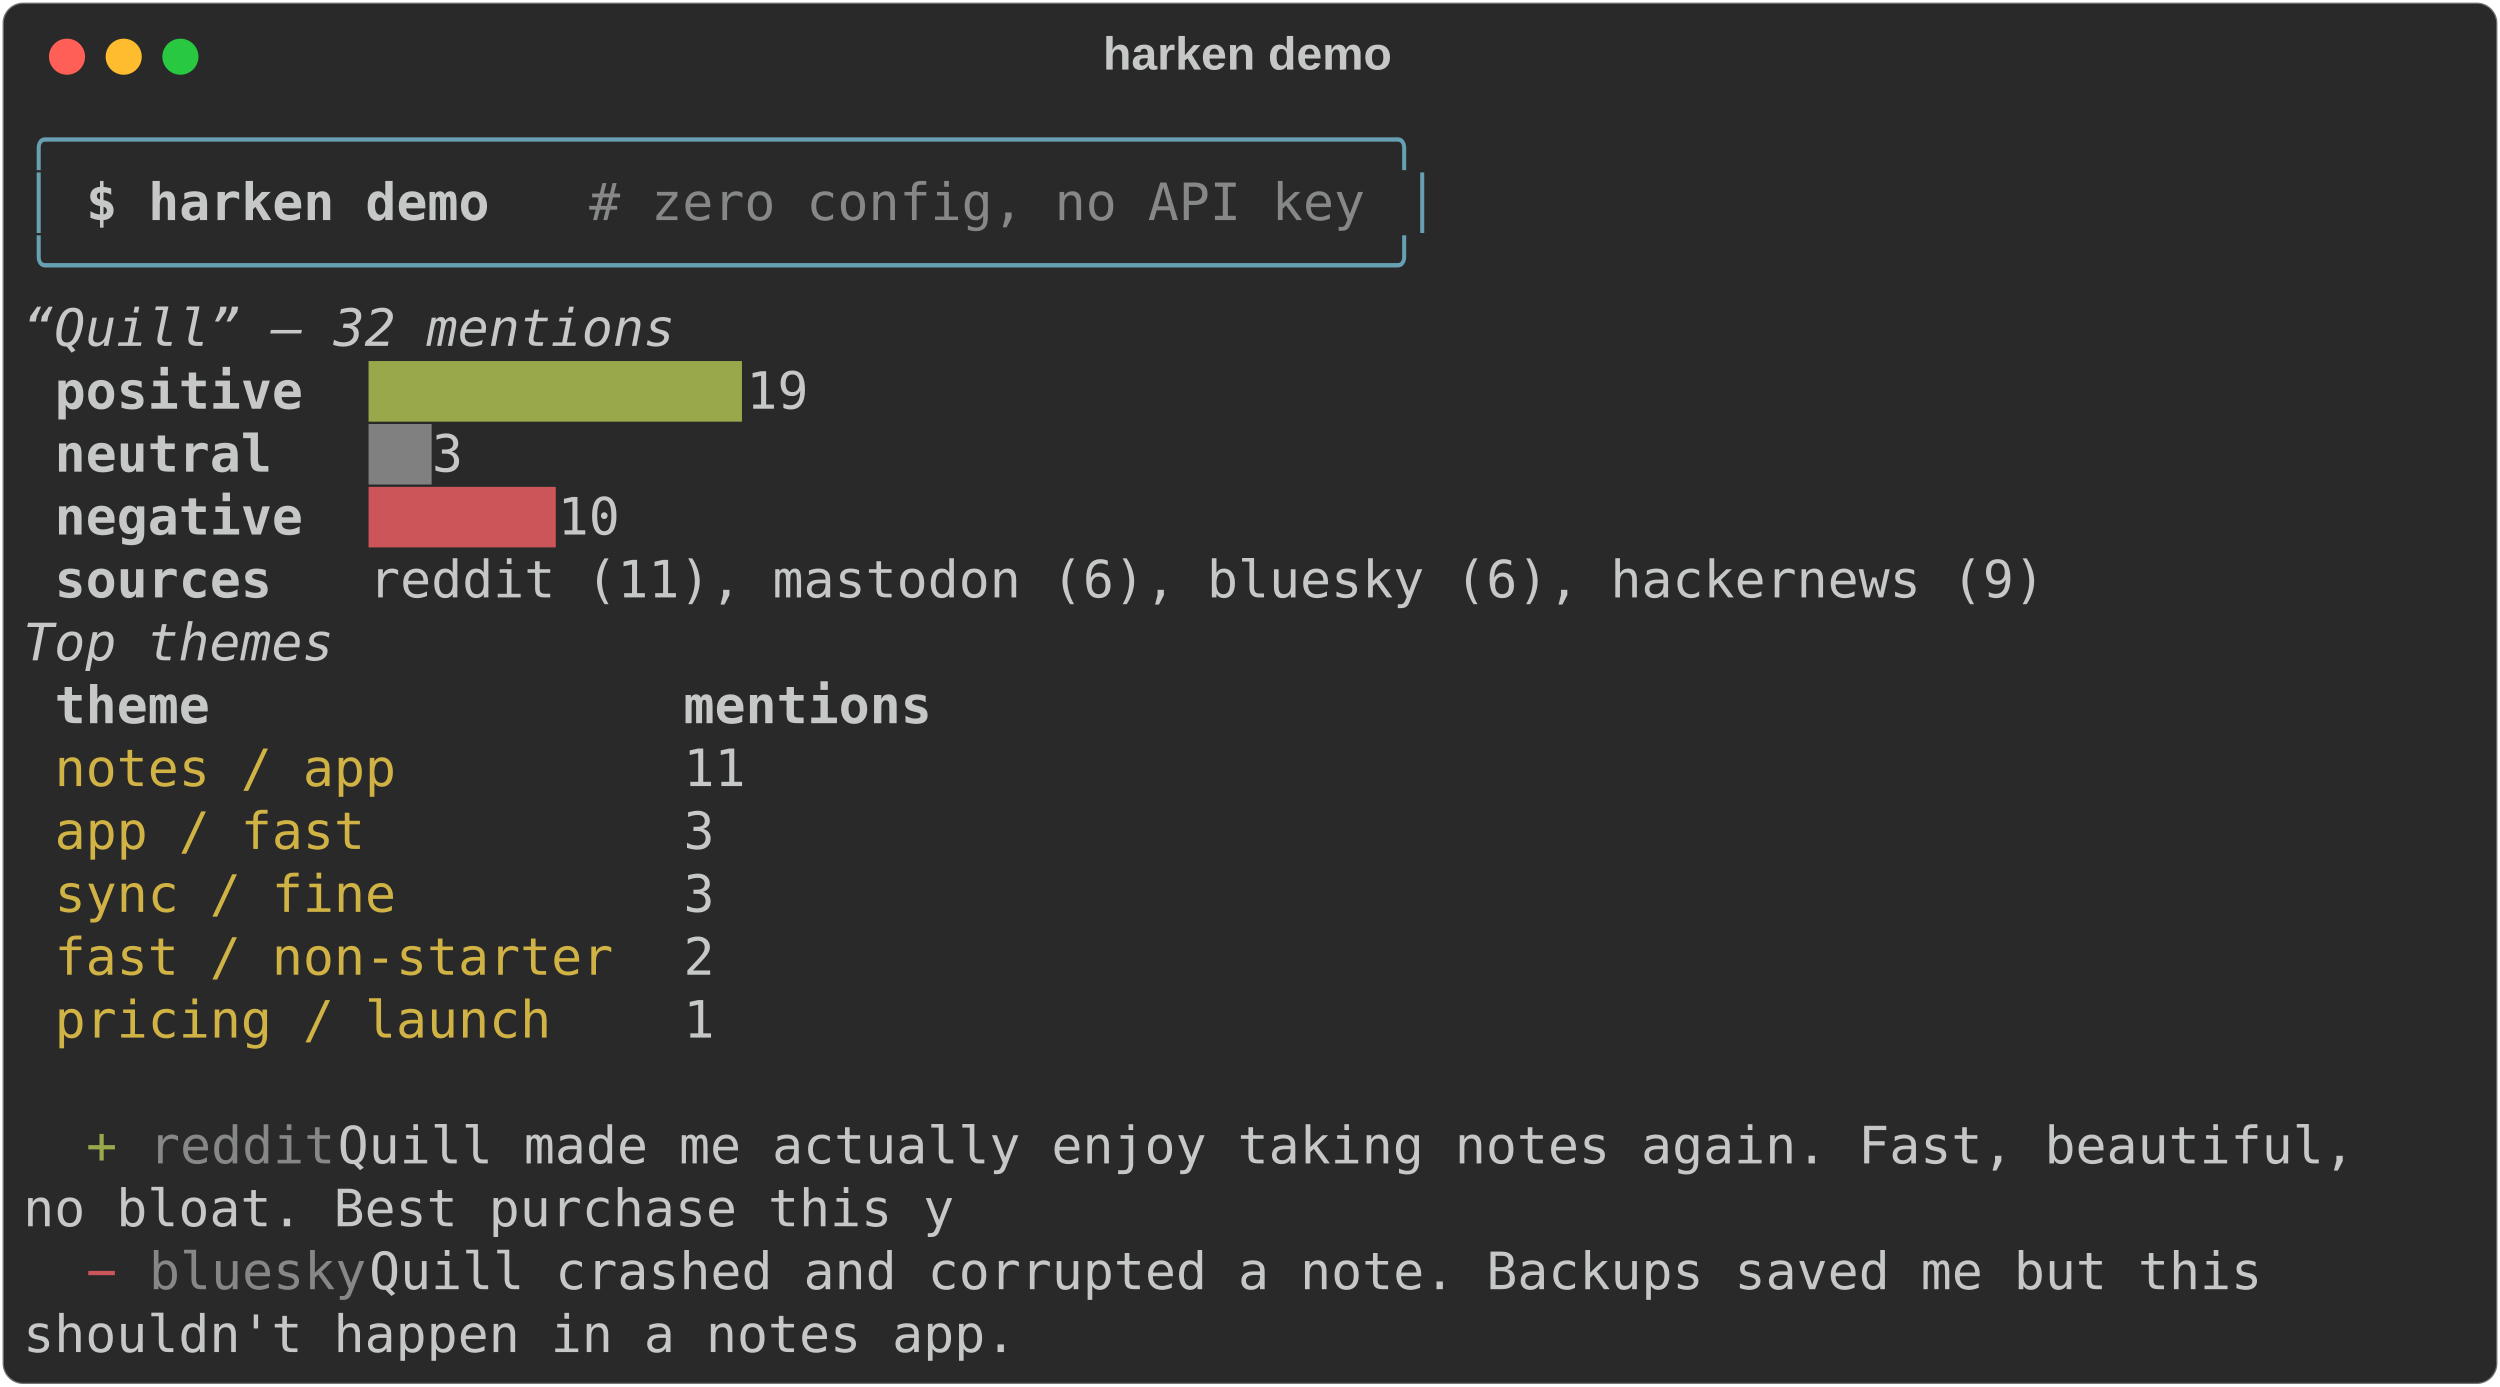
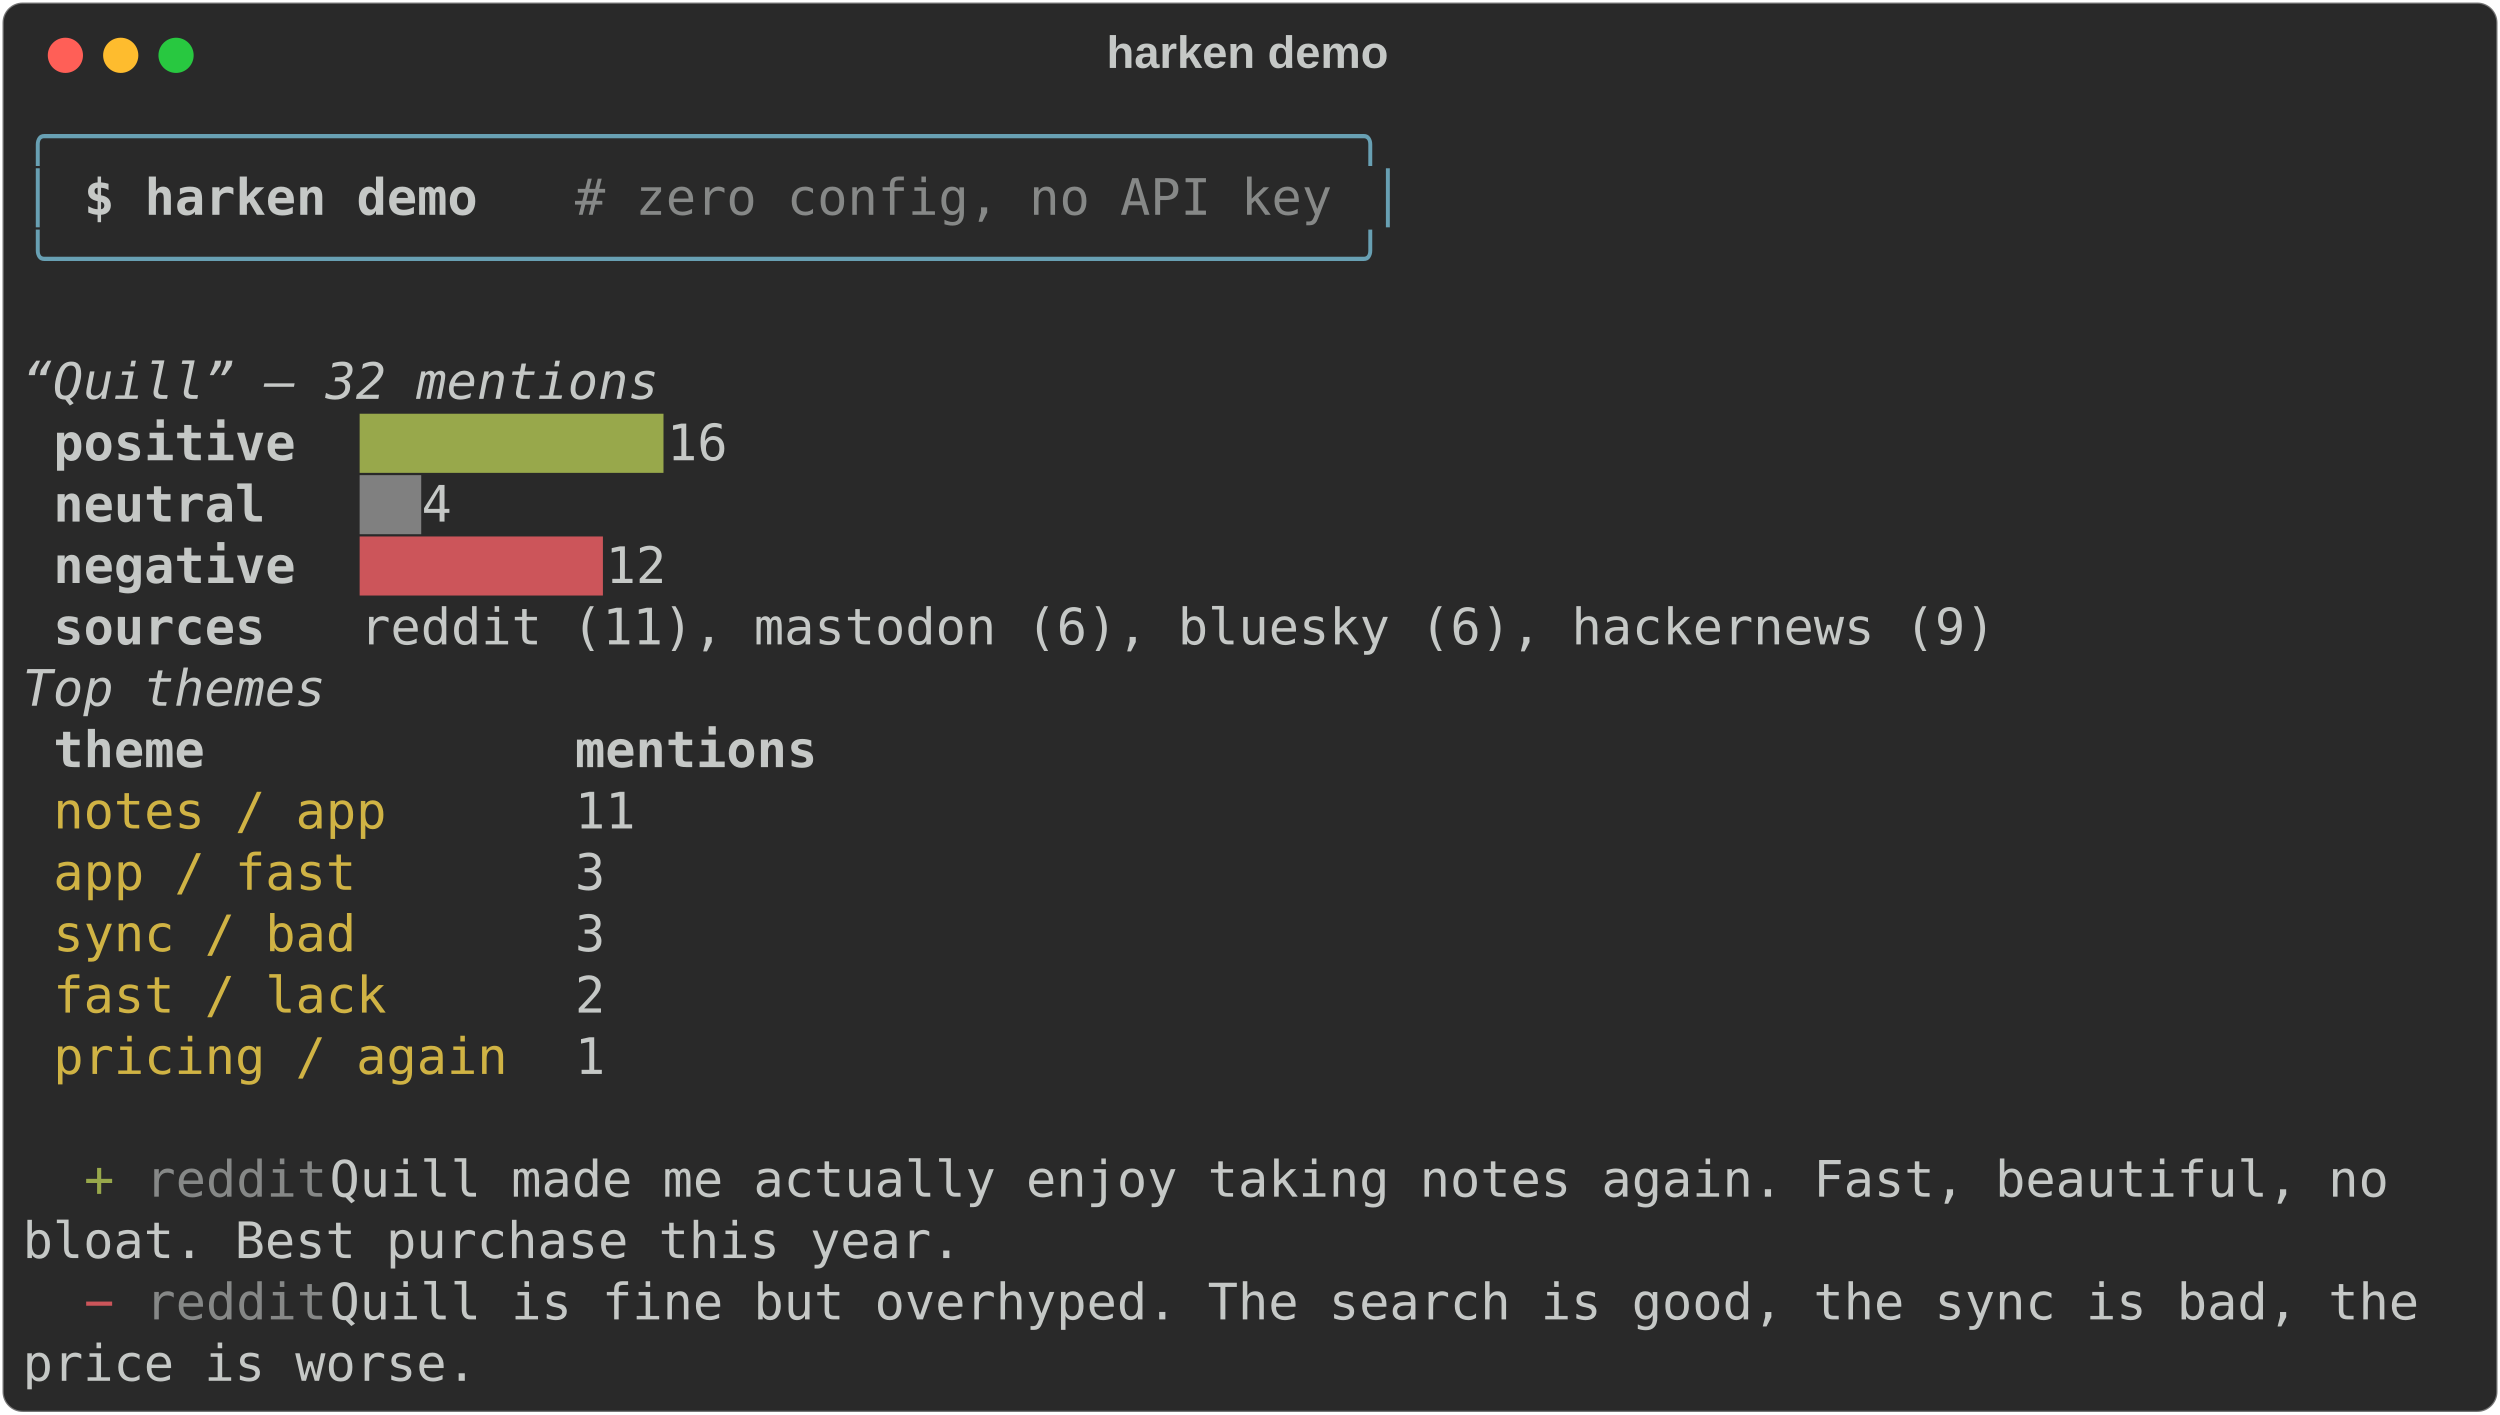
- <svg xmlns="http://www.w3.org/2000/svg" class="rich-terminal" viewBox="0 0 970 538.0">
+ <svg xmlns="http://www.w3.org/2000/svg" class="rich-terminal" viewBox="0 0 994 562.4">
  <style>

    @font-face {
        font-family: "Fira Code";
        src: local("FiraCode-Regular"),
                url("https://cdnjs.cloudflare.com/ajax/libs/firacode/6.2.0/woff2/FiraCode-Regular.woff2") format("woff2"),
                url("https://cdnjs.cloudflare.com/ajax/libs/firacode/6.2.0/woff/FiraCode-Regular.woff") format("woff");
        font-style: normal;
        font-weight: 400;
    }
    @font-face {
        font-family: "Fira Code";
        src: local("FiraCode-Bold"),
                url("https://cdnjs.cloudflare.com/ajax/libs/firacode/6.2.0/woff2/FiraCode-Bold.woff2") format("woff2"),
                url("https://cdnjs.cloudflare.com/ajax/libs/firacode/6.2.0/woff/FiraCode-Bold.woff") format("woff");
        font-style: bold;
        font-weight: 700;
    }

-     .terminal-3738627802-matrix {
+     .terminal-3838438044-matrix {
        font-family: Fira Code, monospace;
        font-size: 20px;
        line-height: 24.4px;
        font-variant-east-asian: full-width;
    }

-     .terminal-3738627802-title {
+     .terminal-3838438044-title {
        font-size: 18px;
        font-weight: bold;
        font-family: arial;
    }

-     .terminal-3738627802-r1 { fill: #68a0b3 }
- .terminal-3738627802-r2 { fill: #c5c8c6 }
- .terminal-3738627802-r3 { fill: #c5c8c6;font-weight: bold }
- .terminal-3738627802-r4 { fill: #868887 }
- .terminal-3738627802-r5 { fill: #c5c8c6;font-style: italic; }
- .terminal-3738627802-r6 { fill: #98a84b }
- .terminal-3738627802-r7 { fill: #808080 }
- .terminal-3738627802-r8 { fill: #cc555a }
- .terminal-3738627802-r9 { fill: #d0b344 }
+     .terminal-3838438044-r1 { fill: #68a0b3 }
+ .terminal-3838438044-r2 { fill: #c5c8c6 }
+ .terminal-3838438044-r3 { fill: #c5c8c6;font-weight: bold }
+ .terminal-3838438044-r4 { fill: #868887 }
+ .terminal-3838438044-r5 { fill: #c5c8c6;font-style: italic; }
+ .terminal-3838438044-r6 { fill: #98a84b }
+ .terminal-3838438044-r7 { fill: #808080 }
+ .terminal-3838438044-r8 { fill: #cc555a }
+ .terminal-3838438044-r9 { fill: #d0b344 }
    </style>
  <defs>
-     <clipPath id="terminal-3738627802-clip-terminal">
-       <rect x="0" y="0" width="950.6" height="487.0" />
-     </clipPath>
-     <clipPath id="terminal-3738627802-line-0">
-       <rect x="0" y="1.5" width="951.6" height="24.65" />
-     </clipPath>
-     <clipPath id="terminal-3738627802-line-1">
-       <rect x="0" y="25.9" width="951.6" height="24.65" />
-     </clipPath>
-     <clipPath id="terminal-3738627802-line-2">
-       <rect x="0" y="50.3" width="951.6" height="24.65" />
-     </clipPath>
-     <clipPath id="terminal-3738627802-line-3">
-       <rect x="0" y="74.7" width="951.6" height="24.65" />
-     </clipPath>
-     <clipPath id="terminal-3738627802-line-4">
-       <rect x="0" y="99.1" width="951.6" height="24.65" />
-     </clipPath>
-     <clipPath id="terminal-3738627802-line-5">
-       <rect x="0" y="123.5" width="951.6" height="24.65" />
-     </clipPath>
-     <clipPath id="terminal-3738627802-line-6">
-       <rect x="0" y="147.9" width="951.6" height="24.65" />
-     </clipPath>
-     <clipPath id="terminal-3738627802-line-7">
-       <rect x="0" y="172.3" width="951.6" height="24.65" />
-     </clipPath>
-     <clipPath id="terminal-3738627802-line-8">
-       <rect x="0" y="196.7" width="951.6" height="24.65" />
-     </clipPath>
-     <clipPath id="terminal-3738627802-line-9">
-       <rect x="0" y="221.1" width="951.6" height="24.65" />
-     </clipPath>
-     <clipPath id="terminal-3738627802-line-10">
-       <rect x="0" y="245.5" width="951.6" height="24.65" />
-     </clipPath>
-     <clipPath id="terminal-3738627802-line-11">
-       <rect x="0" y="269.9" width="951.6" height="24.65" />
-     </clipPath>
-     <clipPath id="terminal-3738627802-line-12">
-       <rect x="0" y="294.3" width="951.6" height="24.65" />
-     </clipPath>
-     <clipPath id="terminal-3738627802-line-13">
-       <rect x="0" y="318.7" width="951.6" height="24.65" />
-     </clipPath>
-     <clipPath id="terminal-3738627802-line-14">
-       <rect x="0" y="343.1" width="951.6" height="24.65" />
-     </clipPath>
-     <clipPath id="terminal-3738627802-line-15">
-       <rect x="0" y="367.5" width="951.6" height="24.65" />
-     </clipPath>
-     <clipPath id="terminal-3738627802-line-16">
-       <rect x="0" y="391.9" width="951.6" height="24.65" />
-     </clipPath>
-     <clipPath id="terminal-3738627802-line-17">
-       <rect x="0" y="416.3" width="951.6" height="24.65" />
-     </clipPath>
-     <clipPath id="terminal-3738627802-line-18">
-       <rect x="0" y="440.7" width="951.6" height="24.65" />
+     <clipPath id="terminal-3838438044-clip-terminal">
+       <rect x="0" y="0" width="975.0" height="511.4" />
+     </clipPath>
+     <clipPath id="terminal-3838438044-line-0">
+       <rect x="0" y="1.5" width="976" height="24.65" />
+     </clipPath>
+     <clipPath id="terminal-3838438044-line-1">
+       <rect x="0" y="25.9" width="976" height="24.65" />
+     </clipPath>
+     <clipPath id="terminal-3838438044-line-2">
+       <rect x="0" y="50.3" width="976" height="24.65" />
+     </clipPath>
+     <clipPath id="terminal-3838438044-line-3">
+       <rect x="0" y="74.7" width="976" height="24.65" />
+     </clipPath>
+     <clipPath id="terminal-3838438044-line-4">
+       <rect x="0" y="99.1" width="976" height="24.65" />
+     </clipPath>
+     <clipPath id="terminal-3838438044-line-5">
+       <rect x="0" y="123.5" width="976" height="24.65" />
+     </clipPath>
+     <clipPath id="terminal-3838438044-line-6">
+       <rect x="0" y="147.9" width="976" height="24.65" />
+     </clipPath>
+     <clipPath id="terminal-3838438044-line-7">
+       <rect x="0" y="172.3" width="976" height="24.65" />
+     </clipPath>
+     <clipPath id="terminal-3838438044-line-8">
+       <rect x="0" y="196.7" width="976" height="24.65" />
+     </clipPath>
+     <clipPath id="terminal-3838438044-line-9">
+       <rect x="0" y="221.1" width="976" height="24.65" />
+     </clipPath>
+     <clipPath id="terminal-3838438044-line-10">
+       <rect x="0" y="245.5" width="976" height="24.65" />
+     </clipPath>
+     <clipPath id="terminal-3838438044-line-11">
+       <rect x="0" y="269.9" width="976" height="24.65" />
+     </clipPath>
+     <clipPath id="terminal-3838438044-line-12">
+       <rect x="0" y="294.3" width="976" height="24.65" />
+     </clipPath>
+     <clipPath id="terminal-3838438044-line-13">
+       <rect x="0" y="318.7" width="976" height="24.65" />
+     </clipPath>
+     <clipPath id="terminal-3838438044-line-14">
+       <rect x="0" y="343.1" width="976" height="24.65" />
+     </clipPath>
+     <clipPath id="terminal-3838438044-line-15">
+       <rect x="0" y="367.5" width="976" height="24.65" />
+     </clipPath>
+     <clipPath id="terminal-3838438044-line-16">
+       <rect x="0" y="391.9" width="976" height="24.65" />
+     </clipPath>
+     <clipPath id="terminal-3838438044-line-17">
+       <rect x="0" y="416.3" width="976" height="24.65" />
+     </clipPath>
+     <clipPath id="terminal-3838438044-line-18">
+       <rect x="0" y="440.7" width="976" height="24.65" />
+     </clipPath>
+     <clipPath id="terminal-3838438044-line-19">
+       <rect x="0" y="465.1" width="976" height="24.65" />
    </clipPath>
  </defs>
-   <rect fill="#292929" stroke="rgba(255,255,255,0.35)" stroke-width="1" x="1" y="1" width="968" height="536" rx="8" />
-   <text class="terminal-3738627802-title" fill="#c5c8c6" text-anchor="middle" x="484" y="27">harken demo</text>
+   <rect fill="#292929" stroke="rgba(255,255,255,0.35)" stroke-width="1" x="1" y="1" width="992" height="560.4" rx="8" />
+   <text class="terminal-3838438044-title" fill="#c5c8c6" text-anchor="middle" x="496" y="27">harken demo</text>
  <g transform="translate(26,22)">
    <circle cx="0" cy="0" r="7" fill="#ff5f57" />
    <circle cx="22" cy="0" r="7" fill="#febc2e" />
    <circle cx="44" cy="0" r="7" fill="#28c840" />
  </g>
-   <g transform="translate(9, 41)" clip-path="url(#terminal-3738627802-clip-terminal)">
-     <g class="terminal-3738627802-matrix">
-       <text class="terminal-3738627802-r1" x="0" y="20" textLength="549" clip-path="url(#terminal-3738627802-line-0)">╭───────────────────────────────────────────╮</text>
-       <text class="terminal-3738627802-r2" x="951.6" y="20" textLength="12.2" clip-path="url(#terminal-3738627802-line-0)">
- </text>
-       <text class="terminal-3738627802-r1" x="0" y="44.4" textLength="12.2" clip-path="url(#terminal-3738627802-line-1)">│</text>
-       <text class="terminal-3738627802-r3" x="24.4" y="44.4" textLength="158.6" clip-path="url(#terminal-3738627802-line-1)">$ harken demo</text>
-       <text class="terminal-3738627802-r4" x="219.6" y="44.4" textLength="305" clip-path="url(#terminal-3738627802-line-1)"># zero config, no API key</text>
-       <text class="terminal-3738627802-r1" x="536.8" y="44.4" textLength="12.2" clip-path="url(#terminal-3738627802-line-1)">│</text>
-       <text class="terminal-3738627802-r2" x="951.6" y="44.4" textLength="12.2" clip-path="url(#terminal-3738627802-line-1)">
- </text>
-       <text class="terminal-3738627802-r1" x="0" y="68.8" textLength="549" clip-path="url(#terminal-3738627802-line-2)">╰───────────────────────────────────────────╯</text>
-       <text class="terminal-3738627802-r2" x="951.6" y="68.8" textLength="12.2" clip-path="url(#terminal-3738627802-line-2)">
- </text>
-       <text class="terminal-3738627802-r5" x="0" y="93.2" textLength="805.2" clip-path="url(#terminal-3738627802-line-3)">                      “Quill” — 32 mentions                       </text>
-       <text class="terminal-3738627802-r2" x="951.6" y="93.2" textLength="12.2" clip-path="url(#terminal-3738627802-line-3)">
- </text>
-       <text class="terminal-3738627802-r3" x="12.2" y="117.6" textLength="97.6" clip-path="url(#terminal-3738627802-line-4)">positive</text>
-       <text class="terminal-3738627802-r6" x="134.2" y="117.6" textLength="146.4" clip-path="url(#terminal-3738627802-line-4)">████████████</text>
-       <text class="terminal-3738627802-r2" x="280.6" y="117.6" textLength="512.4" clip-path="url(#terminal-3738627802-line-4)"> 19                                       </text>
-       <text class="terminal-3738627802-r2" x="951.6" y="117.6" textLength="12.2" clip-path="url(#terminal-3738627802-line-4)">
- </text>
-       <text class="terminal-3738627802-r3" x="12.2" y="142" textLength="97.6" clip-path="url(#terminal-3738627802-line-5)"> neutral</text>
-       <text class="terminal-3738627802-r7" x="134.2" y="142" textLength="24.4" clip-path="url(#terminal-3738627802-line-5)">██</text>
-       <text class="terminal-3738627802-r2" x="158.6" y="142" textLength="634.4" clip-path="url(#terminal-3738627802-line-5)"> 3                                                  </text>
-       <text class="terminal-3738627802-r2" x="951.6" y="142" textLength="12.2" clip-path="url(#terminal-3738627802-line-5)">
- </text>
-       <text class="terminal-3738627802-r3" x="12.2" y="166.4" textLength="97.6" clip-path="url(#terminal-3738627802-line-6)">negative</text>
-       <text class="terminal-3738627802-r8" x="134.2" y="166.4" textLength="73.2" clip-path="url(#terminal-3738627802-line-6)">██████</text>
-       <text class="terminal-3738627802-r2" x="207.4" y="166.4" textLength="585.6" clip-path="url(#terminal-3738627802-line-6)"> 10                                             </text>
-       <text class="terminal-3738627802-r2" x="951.6" y="166.4" textLength="12.2" clip-path="url(#terminal-3738627802-line-6)">
- </text>
-       <text class="terminal-3738627802-r3" x="12.2" y="190.8" textLength="97.6" clip-path="url(#terminal-3738627802-line-7)"> sources</text>
-       <text class="terminal-3738627802-r2" x="134.2" y="190.8" textLength="658.8" clip-path="url(#terminal-3738627802-line-7)">reddit (11), mastodon (6), bluesky (6), hackernews (9)</text>
-       <text class="terminal-3738627802-r2" x="951.6" y="190.8" textLength="12.2" clip-path="url(#terminal-3738627802-line-7)">
- </text>
-       <text class="terminal-3738627802-r5" x="0" y="215.2" textLength="366" clip-path="url(#terminal-3738627802-line-8)">          Top themes          </text>
-       <text class="terminal-3738627802-r2" x="951.6" y="215.2" textLength="12.2" clip-path="url(#terminal-3738627802-line-8)">
- </text>
-       <text class="terminal-3738627802-r3" x="12.2" y="239.6" textLength="219.6" clip-path="url(#terminal-3738627802-line-9)">theme             </text>
-       <text class="terminal-3738627802-r3" x="256.2" y="239.6" textLength="97.6" clip-path="url(#terminal-3738627802-line-9)">mentions</text>
-       <text class="terminal-3738627802-r2" x="951.6" y="239.6" textLength="12.2" clip-path="url(#terminal-3738627802-line-9)">
- </text>
-       <text class="terminal-3738627802-r9" x="12.2" y="264" textLength="219.6" clip-path="url(#terminal-3738627802-line-10)">notes / app       </text>
-       <text class="terminal-3738627802-r2" x="256.2" y="264" textLength="97.6" clip-path="url(#terminal-3738627802-line-10)">      11</text>
-       <text class="terminal-3738627802-r2" x="951.6" y="264" textLength="12.2" clip-path="url(#terminal-3738627802-line-10)">
- </text>
-       <text class="terminal-3738627802-r9" x="12.2" y="288.4" textLength="219.6" clip-path="url(#terminal-3738627802-line-11)">app / fast        </text>
-       <text class="terminal-3738627802-r2" x="256.2" y="288.4" textLength="97.6" clip-path="url(#terminal-3738627802-line-11)">       3</text>
-       <text class="terminal-3738627802-r2" x="951.6" y="288.4" textLength="12.2" clip-path="url(#terminal-3738627802-line-11)">
- </text>
-       <text class="terminal-3738627802-r9" x="12.2" y="312.8" textLength="219.6" clip-path="url(#terminal-3738627802-line-12)">sync / fine       </text>
-       <text class="terminal-3738627802-r2" x="256.2" y="312.8" textLength="97.6" clip-path="url(#terminal-3738627802-line-12)">       3</text>
-       <text class="terminal-3738627802-r2" x="951.6" y="312.8" textLength="12.2" clip-path="url(#terminal-3738627802-line-12)">
- </text>
-       <text class="terminal-3738627802-r9" x="12.2" y="337.2" textLength="219.6" clip-path="url(#terminal-3738627802-line-13)">fast / non-starter</text>
-       <text class="terminal-3738627802-r2" x="256.2" y="337.2" textLength="97.6" clip-path="url(#terminal-3738627802-line-13)">       2</text>
-       <text class="terminal-3738627802-r2" x="951.6" y="337.2" textLength="12.2" clip-path="url(#terminal-3738627802-line-13)">
- </text>
-       <text class="terminal-3738627802-r9" x="12.2" y="361.6" textLength="219.6" clip-path="url(#terminal-3738627802-line-14)">pricing / launch  </text>
-       <text class="terminal-3738627802-r2" x="256.2" y="361.6" textLength="97.6" clip-path="url(#terminal-3738627802-line-14)">       1</text>
-       <text class="terminal-3738627802-r2" x="951.6" y="361.6" textLength="12.2" clip-path="url(#terminal-3738627802-line-14)">
- </text>
-       <text class="terminal-3738627802-r2" x="951.6" y="386" textLength="12.2" clip-path="url(#terminal-3738627802-line-15)">
- </text>
-       <text class="terminal-3738627802-r6" x="24.4" y="410.4" textLength="12.2" clip-path="url(#terminal-3738627802-line-16)">+</text>
-       <text class="terminal-3738627802-r4" x="48.8" y="410.4" textLength="73.2" clip-path="url(#terminal-3738627802-line-16)">reddit</text>
-       <text class="terminal-3738627802-r2" x="122" y="410.4" textLength="817.4" clip-path="url(#terminal-3738627802-line-16)"> Quill made me actually enjoy taking notes again. Fast, beautiful, </text>
-       <text class="terminal-3738627802-r2" x="951.6" y="410.4" textLength="12.2" clip-path="url(#terminal-3738627802-line-16)">
- </text>
-       <text class="terminal-3738627802-r2" x="0" y="434.8" textLength="366" clip-path="url(#terminal-3738627802-line-17)">no bloat. Best purchase this y</text>
-       <text class="terminal-3738627802-r2" x="951.6" y="434.8" textLength="12.2" clip-path="url(#terminal-3738627802-line-17)">
- </text>
-       <text class="terminal-3738627802-r8" x="24.4" y="459.2" textLength="12.2" clip-path="url(#terminal-3738627802-line-18)">−</text>
-       <text class="terminal-3738627802-r4" x="48.8" y="459.2" textLength="85.4" clip-path="url(#terminal-3738627802-line-18)">bluesky</text>
-       <text class="terminal-3738627802-r2" x="134.2" y="459.2" textLength="768.6" clip-path="url(#terminal-3738627802-line-18)"> Quill crashed and corrupted a note. Backups saved me but this </text>
-       <text class="terminal-3738627802-r2" x="951.6" y="459.2" textLength="12.2" clip-path="url(#terminal-3738627802-line-18)">
- </text>
-       <text class="terminal-3738627802-r2" x="0" y="483.6" textLength="390.4" clip-path="url(#terminal-3738627802-line-19)">shouldn't happen in a notes app.</text>
-       <text class="terminal-3738627802-r2" x="951.6" y="483.6" textLength="12.2" clip-path="url(#terminal-3738627802-line-19)">
+   <g transform="translate(9, 41)" clip-path="url(#terminal-3838438044-clip-terminal)">
+     <g class="terminal-3838438044-matrix">
+       <text class="terminal-3838438044-r1" x="0" y="20" textLength="549" clip-path="url(#terminal-3838438044-line-0)">╭───────────────────────────────────────────╮</text>
+       <text class="terminal-3838438044-r2" x="976" y="20" textLength="12.2" clip-path="url(#terminal-3838438044-line-0)">
+ </text>
+       <text class="terminal-3838438044-r1" x="0" y="44.4" textLength="12.2" clip-path="url(#terminal-3838438044-line-1)">│</text>
+       <text class="terminal-3838438044-r3" x="24.4" y="44.4" textLength="158.6" clip-path="url(#terminal-3838438044-line-1)">$ harken demo</text>
+       <text class="terminal-3838438044-r4" x="219.6" y="44.4" textLength="305" clip-path="url(#terminal-3838438044-line-1)"># zero config, no API key</text>
+       <text class="terminal-3838438044-r1" x="536.8" y="44.4" textLength="12.2" clip-path="url(#terminal-3838438044-line-1)">│</text>
+       <text class="terminal-3838438044-r2" x="976" y="44.4" textLength="12.2" clip-path="url(#terminal-3838438044-line-1)">
+ </text>
+       <text class="terminal-3838438044-r1" x="0" y="68.8" textLength="549" clip-path="url(#terminal-3838438044-line-2)">╰───────────────────────────────────────────╯</text>
+       <text class="terminal-3838438044-r2" x="976" y="68.8" textLength="12.2" clip-path="url(#terminal-3838438044-line-2)">
+ </text>
+       <text class="terminal-3838438044-r2" x="976" y="93.2" textLength="12.2" clip-path="url(#terminal-3838438044-line-3)">
+ </text>
+       <text class="terminal-3838438044-r5" x="0" y="117.6" textLength="805.2" clip-path="url(#terminal-3838438044-line-4)">                      “Quill” — 32 mentions                       </text>
+       <text class="terminal-3838438044-r2" x="976" y="117.6" textLength="12.2" clip-path="url(#terminal-3838438044-line-4)">
+ </text>
+       <text class="terminal-3838438044-r3" x="12.2" y="142" textLength="97.6" clip-path="url(#terminal-3838438044-line-5)">positive</text>
+       <text class="terminal-3838438044-r6" x="134.2" y="142" textLength="122" clip-path="url(#terminal-3838438044-line-5)">██████████</text>
+       <text class="terminal-3838438044-r2" x="256.2" y="142" textLength="536.8" clip-path="url(#terminal-3838438044-line-5)"> 16                                         </text>
+       <text class="terminal-3838438044-r2" x="976" y="142" textLength="12.2" clip-path="url(#terminal-3838438044-line-5)">
+ </text>
+       <text class="terminal-3838438044-r3" x="12.2" y="166.4" textLength="97.6" clip-path="url(#terminal-3838438044-line-6)"> neutral</text>
+       <text class="terminal-3838438044-r7" x="134.2" y="166.4" textLength="24.4" clip-path="url(#terminal-3838438044-line-6)">██</text>
+       <text class="terminal-3838438044-r2" x="158.6" y="166.4" textLength="634.4" clip-path="url(#terminal-3838438044-line-6)"> 4                                                  </text>
+       <text class="terminal-3838438044-r2" x="976" y="166.4" textLength="12.2" clip-path="url(#terminal-3838438044-line-6)">
+ </text>
+       <text class="terminal-3838438044-r3" x="12.2" y="190.8" textLength="97.6" clip-path="url(#terminal-3838438044-line-7)">negative</text>
+       <text class="terminal-3838438044-r8" x="134.2" y="190.8" textLength="97.6" clip-path="url(#terminal-3838438044-line-7)">████████</text>
+       <text class="terminal-3838438044-r2" x="231.8" y="190.8" textLength="561.2" clip-path="url(#terminal-3838438044-line-7)"> 12                                           </text>
+       <text class="terminal-3838438044-r2" x="976" y="190.8" textLength="12.2" clip-path="url(#terminal-3838438044-line-7)">
+ </text>
+       <text class="terminal-3838438044-r3" x="12.2" y="215.2" textLength="97.6" clip-path="url(#terminal-3838438044-line-8)"> sources</text>
+       <text class="terminal-3838438044-r2" x="134.2" y="215.2" textLength="658.8" clip-path="url(#terminal-3838438044-line-8)">reddit (11), mastodon (6), bluesky (6), hackernews (9)</text>
+       <text class="terminal-3838438044-r2" x="976" y="215.2" textLength="12.2" clip-path="url(#terminal-3838438044-line-8)">
+ </text>
+       <text class="terminal-3838438044-r5" x="0" y="239.6" textLength="329.4" clip-path="url(#terminal-3838438044-line-9)">        Top themes         </text>
+       <text class="terminal-3838438044-r2" x="976" y="239.6" textLength="12.2" clip-path="url(#terminal-3838438044-line-9)">
+ </text>
+       <text class="terminal-3838438044-r3" x="12.2" y="264" textLength="183" clip-path="url(#terminal-3838438044-line-10)">theme          </text>
+       <text class="terminal-3838438044-r3" x="219.6" y="264" textLength="97.6" clip-path="url(#terminal-3838438044-line-10)">mentions</text>
+       <text class="terminal-3838438044-r2" x="976" y="264" textLength="12.2" clip-path="url(#terminal-3838438044-line-10)">
+ </text>
+       <text class="terminal-3838438044-r9" x="12.2" y="288.4" textLength="183" clip-path="url(#terminal-3838438044-line-11)">notes / app    </text>
+       <text class="terminal-3838438044-r2" x="219.6" y="288.4" textLength="97.6" clip-path="url(#terminal-3838438044-line-11)">      11</text>
+       <text class="terminal-3838438044-r2" x="976" y="288.4" textLength="12.2" clip-path="url(#terminal-3838438044-line-11)">
+ </text>
+       <text class="terminal-3838438044-r9" x="12.2" y="312.8" textLength="183" clip-path="url(#terminal-3838438044-line-12)">app / fast     </text>
+       <text class="terminal-3838438044-r2" x="219.6" y="312.8" textLength="97.6" clip-path="url(#terminal-3838438044-line-12)">       3</text>
+       <text class="terminal-3838438044-r2" x="976" y="312.8" textLength="12.2" clip-path="url(#terminal-3838438044-line-12)">
+ </text>
+       <text class="terminal-3838438044-r9" x="12.2" y="337.2" textLength="183" clip-path="url(#terminal-3838438044-line-13)">sync / bad     </text>
+       <text class="terminal-3838438044-r2" x="219.6" y="337.2" textLength="97.6" clip-path="url(#terminal-3838438044-line-13)">       3</text>
+       <text class="terminal-3838438044-r2" x="976" y="337.2" textLength="12.2" clip-path="url(#terminal-3838438044-line-13)">
+ </text>
+       <text class="terminal-3838438044-r9" x="12.2" y="361.6" textLength="183" clip-path="url(#terminal-3838438044-line-14)">fast / lack    </text>
+       <text class="terminal-3838438044-r2" x="219.6" y="361.6" textLength="97.6" clip-path="url(#terminal-3838438044-line-14)">       2</text>
+       <text class="terminal-3838438044-r2" x="976" y="361.6" textLength="12.2" clip-path="url(#terminal-3838438044-line-14)">
+ </text>
+       <text class="terminal-3838438044-r9" x="12.2" y="386" textLength="183" clip-path="url(#terminal-3838438044-line-15)">pricing / again</text>
+       <text class="terminal-3838438044-r2" x="219.6" y="386" textLength="97.6" clip-path="url(#terminal-3838438044-line-15)">       1</text>
+       <text class="terminal-3838438044-r2" x="976" y="386" textLength="12.2" clip-path="url(#terminal-3838438044-line-15)">
+ </text>
+       <text class="terminal-3838438044-r2" x="976" y="410.4" textLength="12.2" clip-path="url(#terminal-3838438044-line-16)">
+ </text>
+       <text class="terminal-3838438044-r6" x="24.4" y="434.8" textLength="12.2" clip-path="url(#terminal-3838438044-line-17)">+</text>
+       <text class="terminal-3838438044-r4" x="48.8" y="434.8" textLength="73.2" clip-path="url(#terminal-3838438044-line-17)">reddit</text>
+       <text class="terminal-3838438044-r2" x="122" y="434.8" textLength="854" clip-path="url(#terminal-3838438044-line-17)"> Quill made me actually enjoy taking notes again. Fast, beautiful, no </text>
+       <text class="terminal-3838438044-r2" x="976" y="434.8" textLength="12.2" clip-path="url(#terminal-3838438044-line-17)">
+ </text>
+       <text class="terminal-3838438044-r2" x="0" y="459.2" textLength="378.2" clip-path="url(#terminal-3838438044-line-18)">bloat. Best purchase this year.</text>
+       <text class="terminal-3838438044-r2" x="976" y="459.2" textLength="12.2" clip-path="url(#terminal-3838438044-line-18)">
+ </text>
+       <text class="terminal-3838438044-r8" x="24.4" y="483.6" textLength="12.2" clip-path="url(#terminal-3838438044-line-19)">−</text>
+       <text class="terminal-3838438044-r4" x="48.8" y="483.6" textLength="73.2" clip-path="url(#terminal-3838438044-line-19)">reddit</text>
+       <text class="terminal-3838438044-r2" x="122" y="483.6" textLength="854" clip-path="url(#terminal-3838438044-line-19)"> Quill is fine but overhyped. The search is good, the sync is bad, the</text>
+       <text class="terminal-3838438044-r2" x="976" y="483.6" textLength="12.2" clip-path="url(#terminal-3838438044-line-19)">
+ </text>
+       <text class="terminal-3838438044-r2" x="0" y="508" textLength="183" clip-path="url(#terminal-3838438044-line-20)">price is worse.</text>
+       <text class="terminal-3838438044-r2" x="976" y="508" textLength="12.2" clip-path="url(#terminal-3838438044-line-20)">
</text>
    </g>
  </g>
</svg>
